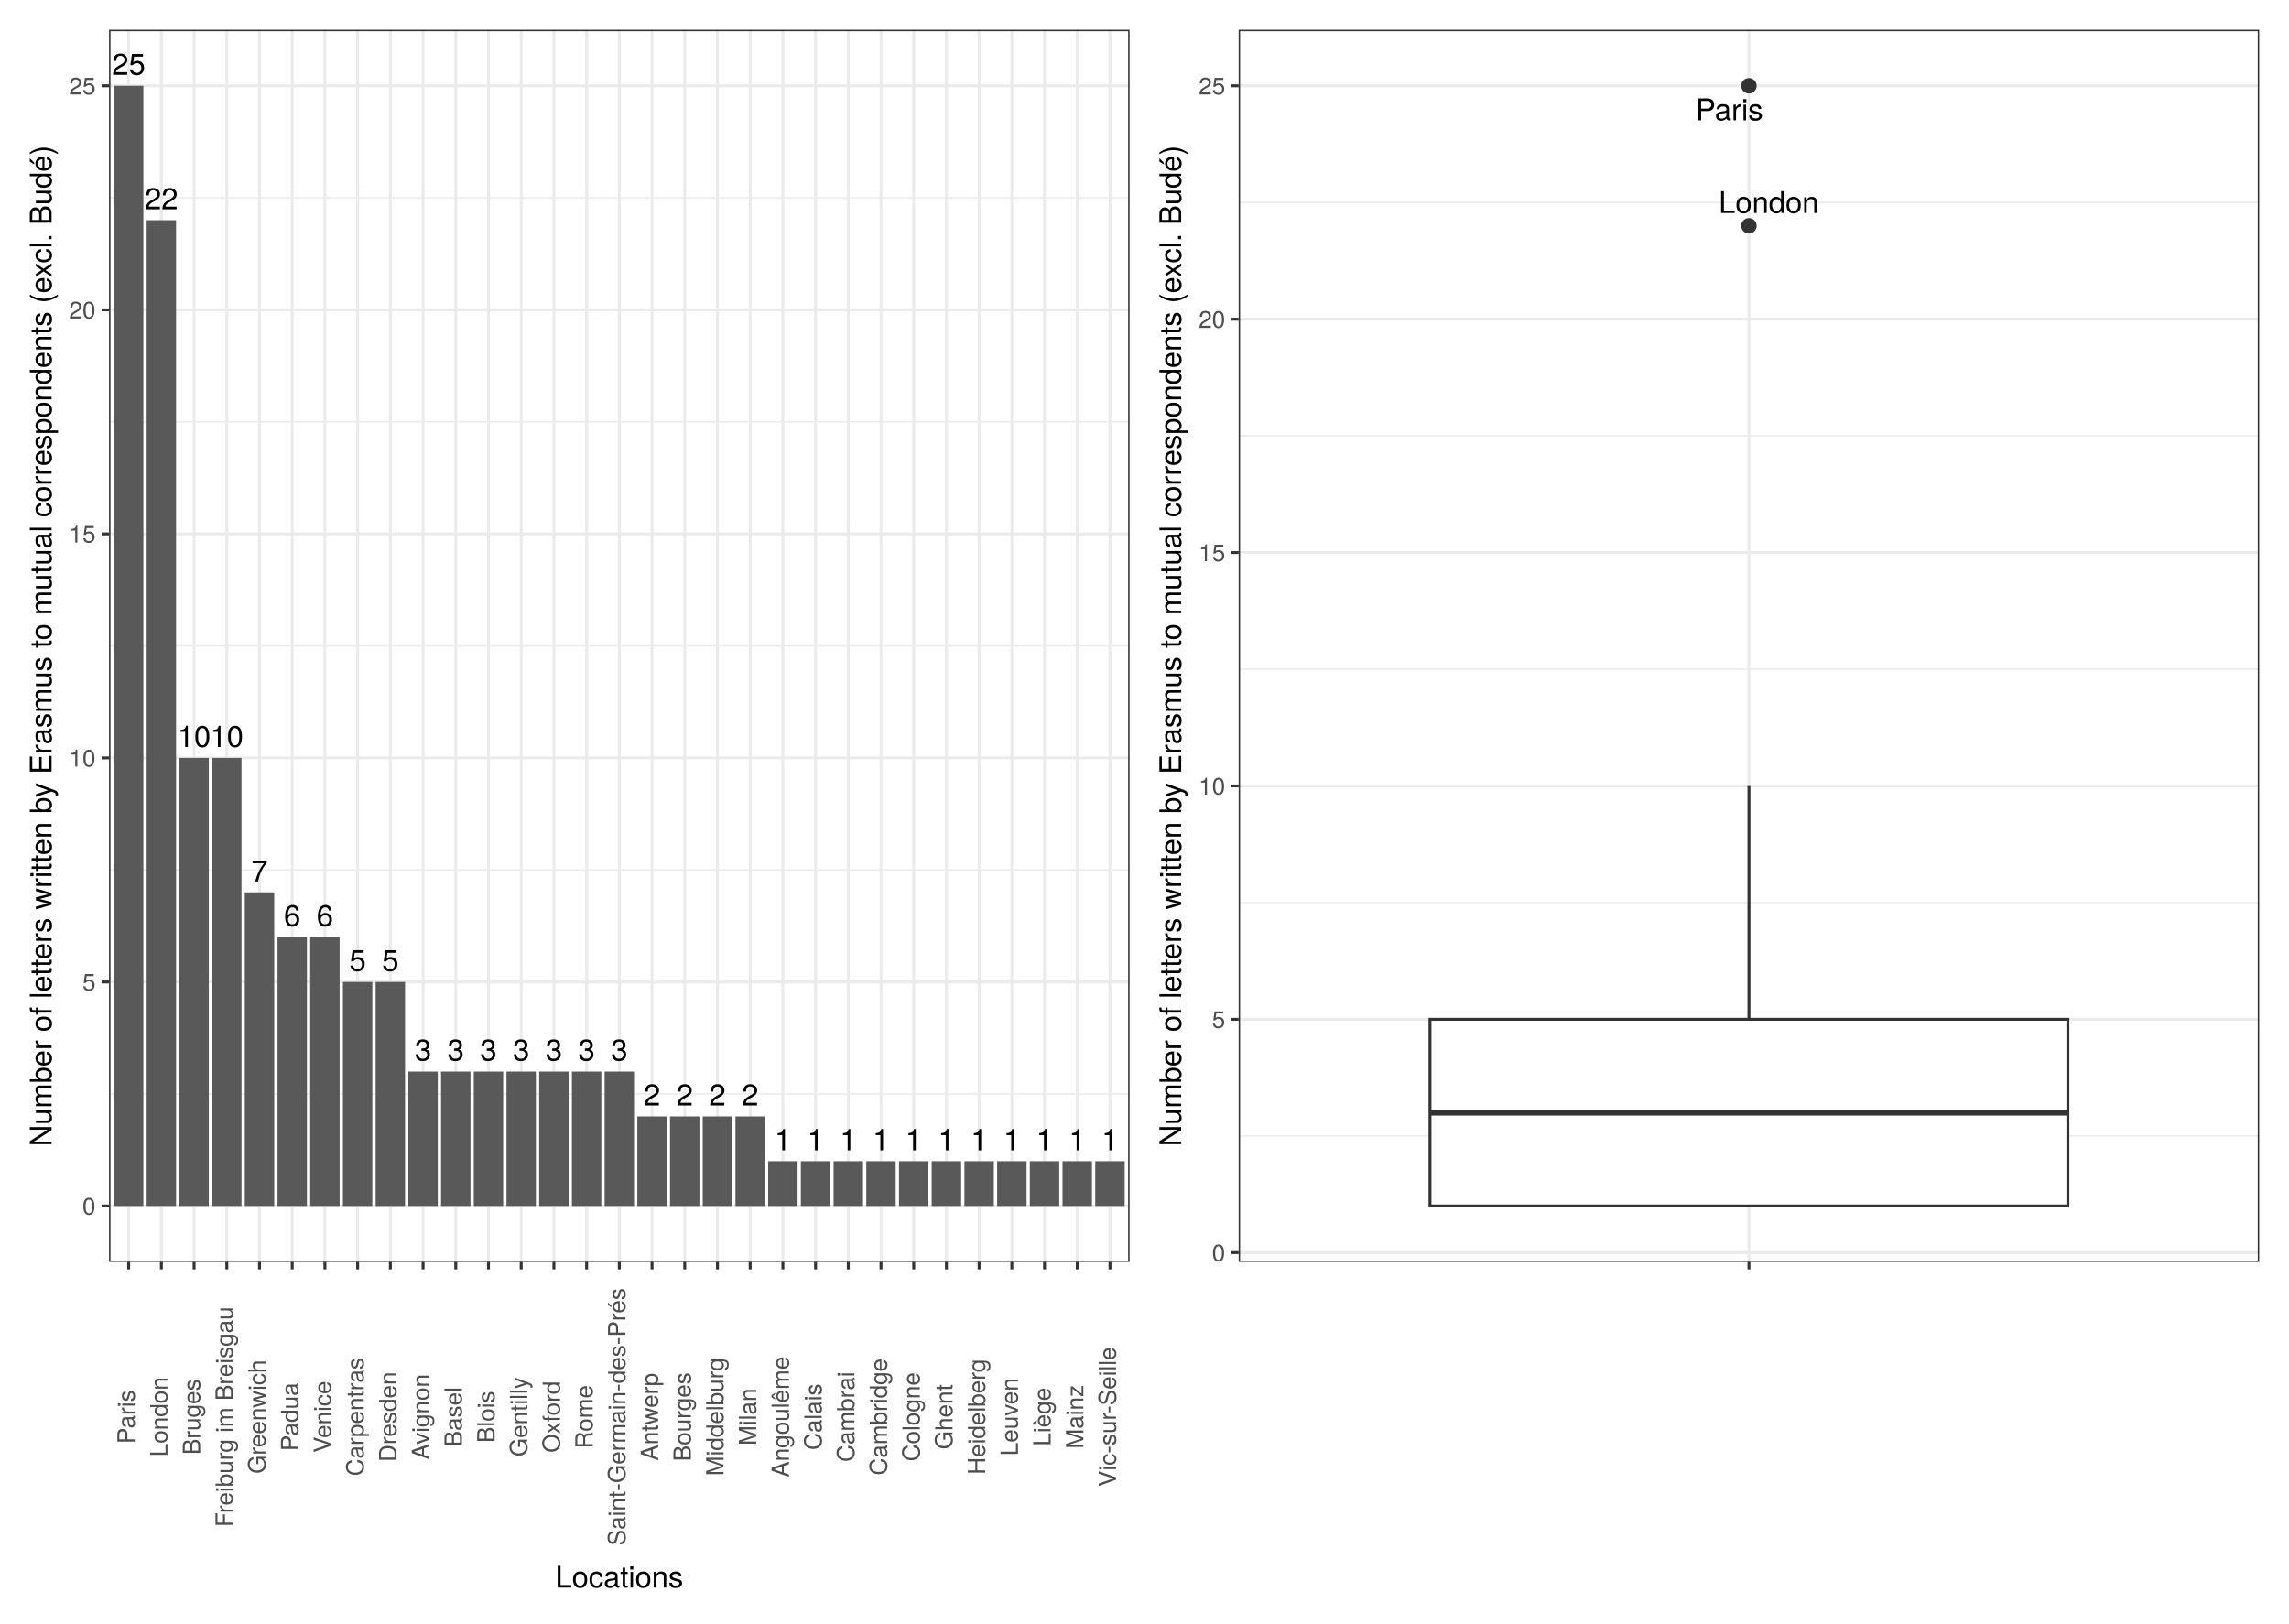
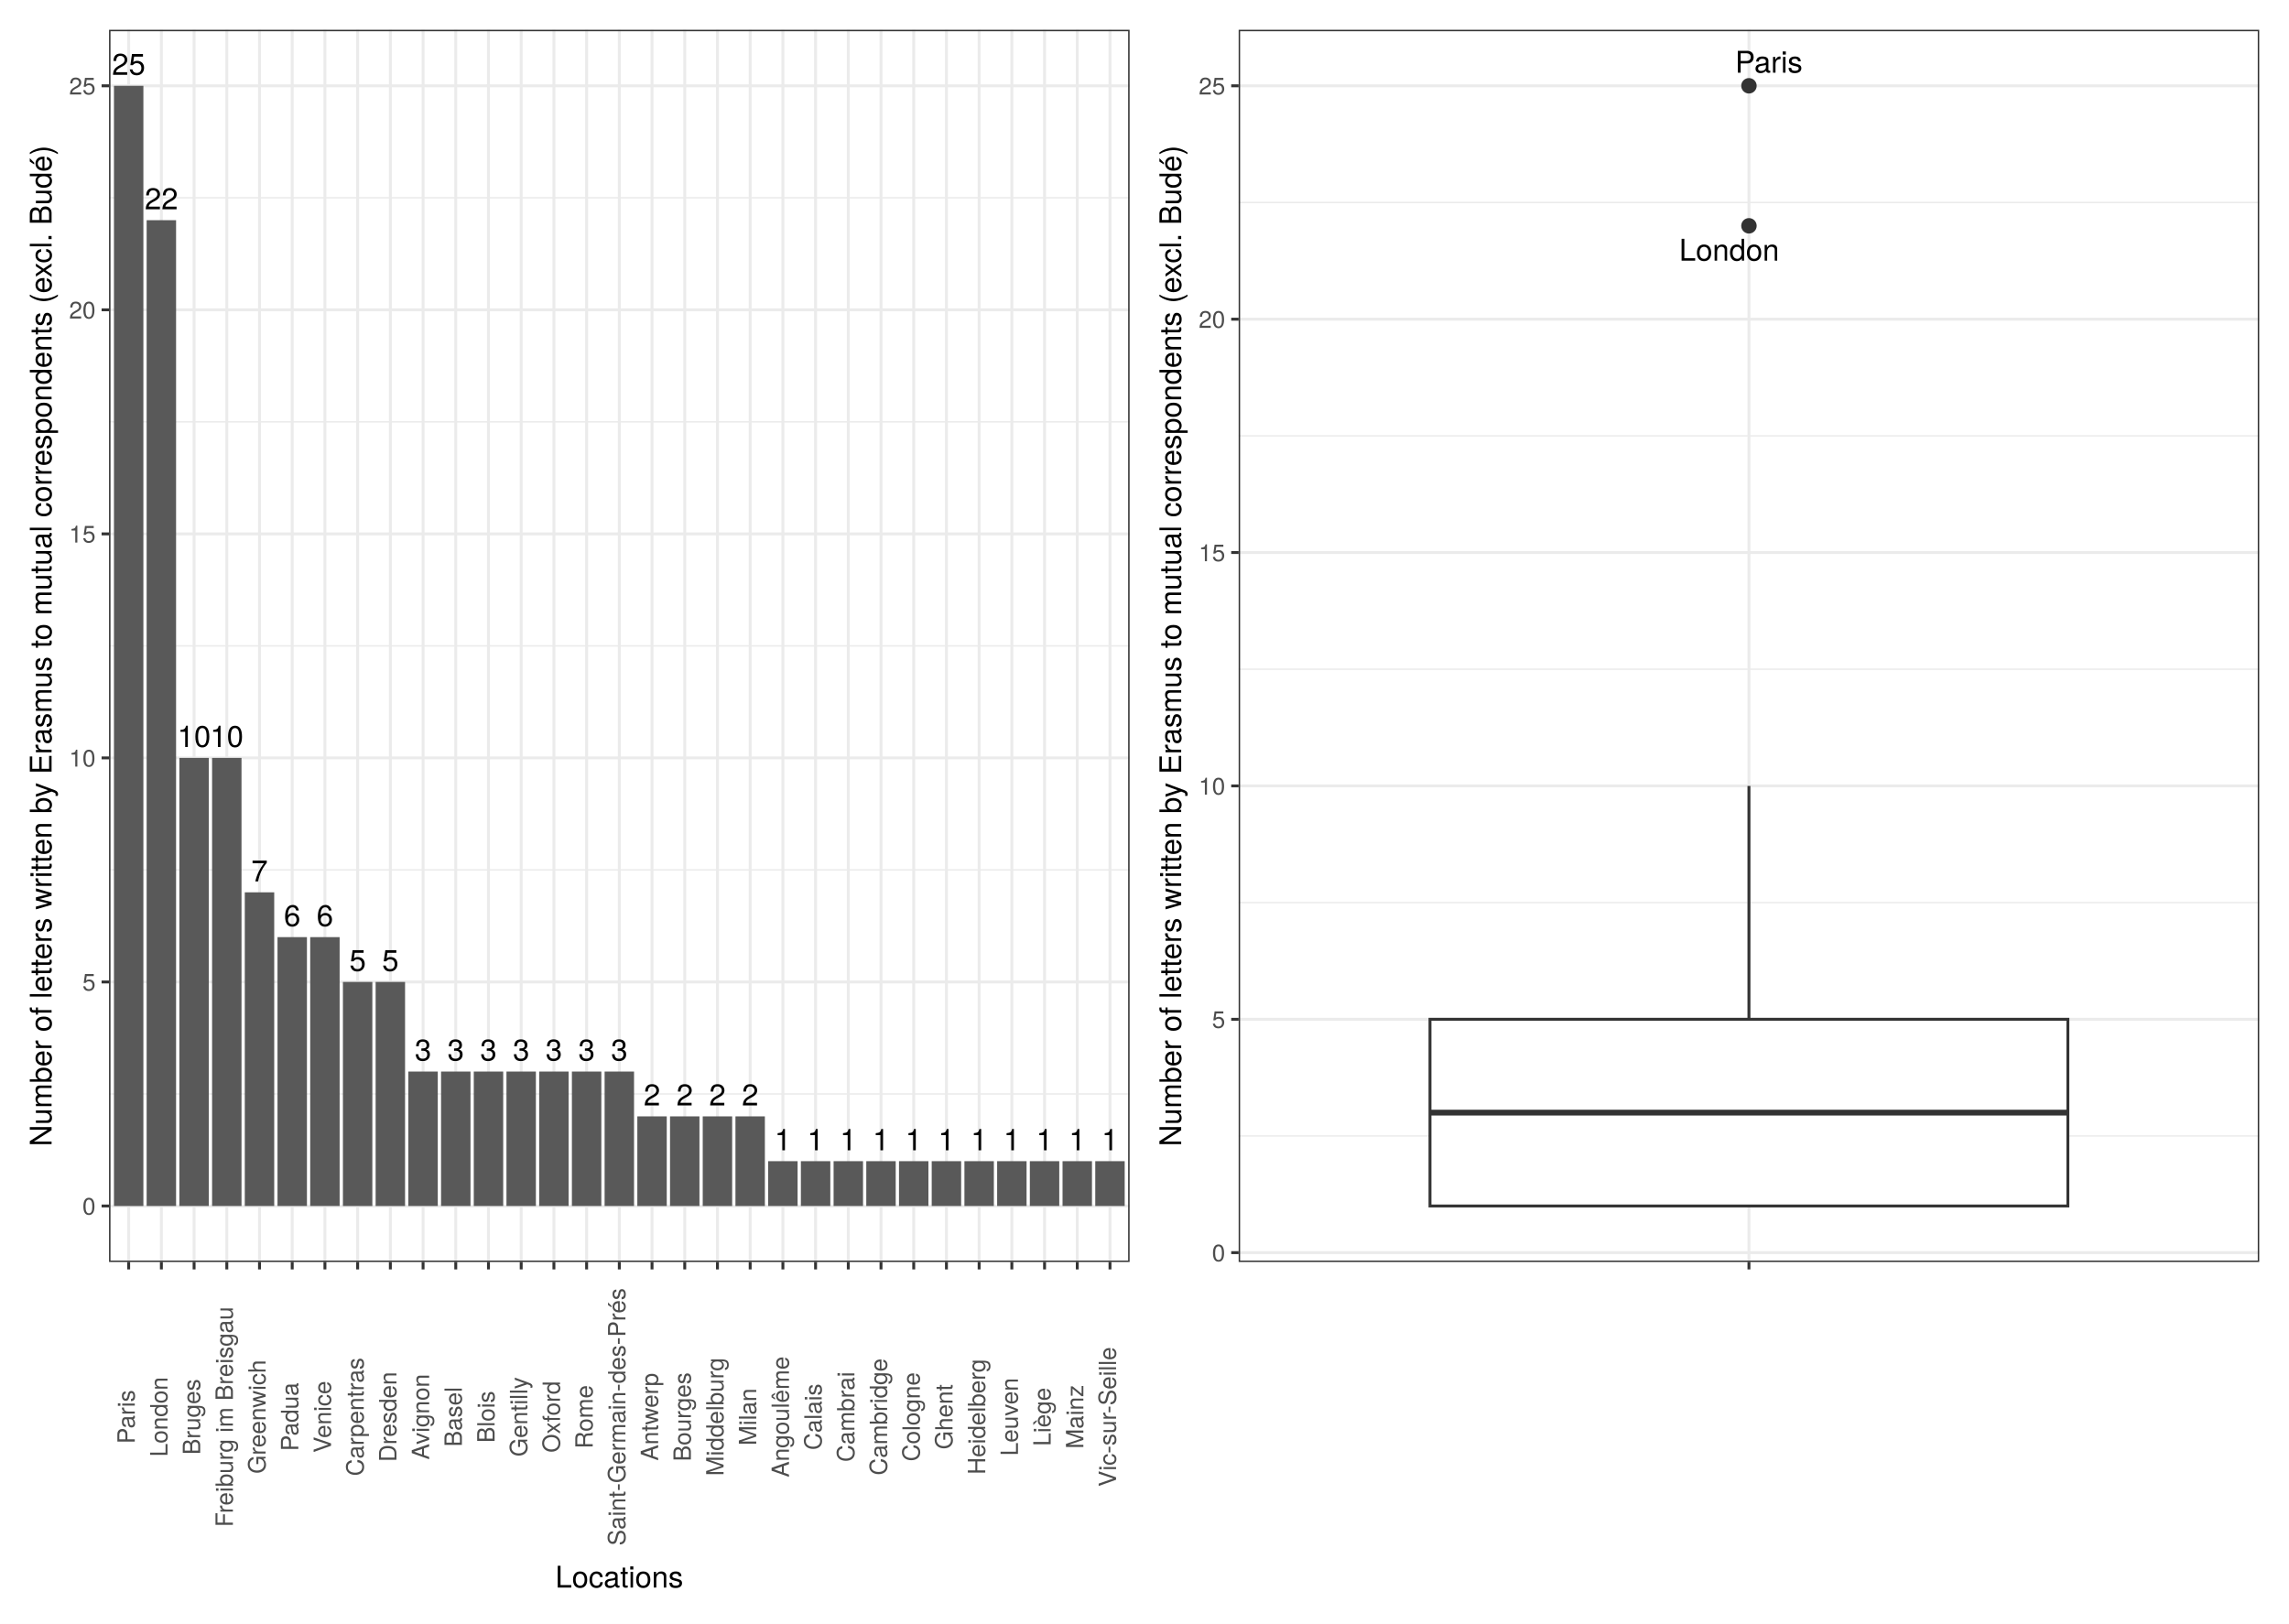
<svg xmlns="http://www.w3.org/2000/svg" class="svglite" width="842.40pt" height="597.60pt" viewBox="0 0 842.40 597.60">
  <defs>
    <style type="text/css">
    .svglite line, .svglite polyline, .svglite polygon, .svglite path, .svglite rect, .svglite circle {
      fill: none;
      stroke: #000000;
      stroke-linecap: round;
      stroke-linejoin: round;
      stroke-miterlimit: 10.00;
    }
    .svglite text {
      white-space: pre;
    }
  </style>
  </defs>
  <rect width="100%" height="100%" style="stroke: none; fill: #FFFFFF;" />
  <defs>
    <clipPath id="cpMC4wMHw4NDIuNDB8MC4wMHw1OTcuNjA=">
      <rect x="0.00" y="0.00" width="842.40" height="597.60" />
    </clipPath>
  </defs>
  <g clip-path="url(#cpMC4wMHw4NDIuNDB8MC4wMHw1OTcuNjA=)">
    <rect x="0" y="-0" width="842.40" height="597.60" style="stroke-width: 1.07; stroke: #FFFFFF; fill: #FFFFFF;" />
  </g>
  <defs>
    <clipPath id="cpNDAuMTN8ODMxLjQ0fDEwLjk2fDQ2NC41Mg==">
      <rect x="40.13" y="10.96" width="791.31" height="453.56" />
    </clipPath>
  </defs>
  <g clip-path="url(#cpNDAuMTN8ODMxLjQ0fDEwLjk2fDQ2NC41Mg==)">
</g>
  <g clip-path="url(#cpMC4wMHw4NDIuNDB8MC4wMHw1OTcuNjA=)">
</g>
  <defs>
    <clipPath id="cpNS40OHw0MjEuMjB8NS40OHw1OTIuMTI=">
      <rect x="5.48" y="5.48" width="415.72" height="586.64" />
    </clipPath>
  </defs>
  <g clip-path="url(#cpNS40OHw0MjEuMjB8NS40OHw1OTIuMTI=)">
    <rect x="5.48" y="5.48" width="415.72" height="586.64" style="stroke-width: 1.07; stroke: #FFFFFF; fill: #FFFFFF;" />
  </g>
  <g clip-path="url(#cpMC4wMHw4NDIuNDB8MC4wMHw1OTcuNjA=)">
</g>
  <defs>
    <clipPath id="cpNDAuMTN8NDE1LjcyfDEwLjk2fDQ2NC41Mg==">
      <rect x="40.13" y="10.96" width="375.59" height="453.56" />
    </clipPath>
  </defs>
  <g clip-path="url(#cpNDAuMTN8NDE1LjcyfDEwLjk2fDQ2NC41Mg==)">
    <rect x="40.13" y="10.96" width="375.59" height="453.56" style="stroke-width: 1.07; stroke: none; fill: #FFFFFF;" />
    <polyline points="40.13,402.67 415.72,402.67 " style="stroke-width: 0.53; stroke: #EBEBEB; stroke-linecap: butt;" />
    <polyline points="40.13,320.20 415.72,320.20 " style="stroke-width: 0.53; stroke: #EBEBEB; stroke-linecap: butt;" />
    <polyline points="40.13,237.74 415.72,237.74 " style="stroke-width: 0.53; stroke: #EBEBEB; stroke-linecap: butt;" />
    <polyline points="40.13,155.27 415.72,155.27 " style="stroke-width: 0.53; stroke: #EBEBEB; stroke-linecap: butt;" />
    <polyline points="40.13,72.81 415.72,72.81 " style="stroke-width: 0.53; stroke: #EBEBEB; stroke-linecap: butt;" />
    <polyline points="40.13,443.90 415.72,443.90 " style="stroke-width: 1.07; stroke: #EBEBEB; stroke-linecap: butt;" />
    <polyline points="40.13,361.44 415.72,361.44 " style="stroke-width: 1.07; stroke: #EBEBEB; stroke-linecap: butt;" />
    <polyline points="40.13,278.97 415.72,278.97 " style="stroke-width: 1.07; stroke: #EBEBEB; stroke-linecap: butt;" />
    <polyline points="40.13,196.51 415.72,196.51 " style="stroke-width: 1.07; stroke: #EBEBEB; stroke-linecap: butt;" />
    <polyline points="40.13,114.04 415.72,114.04 " style="stroke-width: 1.07; stroke: #EBEBEB; stroke-linecap: butt;" />
    <polyline points="40.13,31.58 415.72,31.58 " style="stroke-width: 1.07; stroke: #EBEBEB; stroke-linecap: butt;" />
    <polyline points="47.35,464.52 47.35,10.96 " style="stroke-width: 1.07; stroke: #EBEBEB; stroke-linecap: butt;" />
    <polyline points="59.39,464.52 59.39,10.96 " style="stroke-width: 1.07; stroke: #EBEBEB; stroke-linecap: butt;" />
    <polyline points="71.43,464.52 71.43,10.96 " style="stroke-width: 1.07; stroke: #EBEBEB; stroke-linecap: butt;" />
    <polyline points="83.47,464.52 83.47,10.96 " style="stroke-width: 1.07; stroke: #EBEBEB; stroke-linecap: butt;" />
    <polyline points="95.50,464.52 95.50,10.96 " style="stroke-width: 1.07; stroke: #EBEBEB; stroke-linecap: butt;" />
    <polyline points="107.54,464.52 107.54,10.96 " style="stroke-width: 1.07; stroke: #EBEBEB; stroke-linecap: butt;" />
    <polyline points="119.58,464.52 119.58,10.96 " style="stroke-width: 1.07; stroke: #EBEBEB; stroke-linecap: butt;" />
    <polyline points="131.62,464.52 131.62,10.96 " style="stroke-width: 1.07; stroke: #EBEBEB; stroke-linecap: butt;" />
    <polyline points="143.66,464.52 143.66,10.96 " style="stroke-width: 1.07; stroke: #EBEBEB; stroke-linecap: butt;" />
    <polyline points="155.70,464.52 155.70,10.96 " style="stroke-width: 1.07; stroke: #EBEBEB; stroke-linecap: butt;" />
    <polyline points="167.73,464.52 167.73,10.96 " style="stroke-width: 1.07; stroke: #EBEBEB; stroke-linecap: butt;" />
    <polyline points="179.77,464.52 179.77,10.96 " style="stroke-width: 1.07; stroke: #EBEBEB; stroke-linecap: butt;" />
    <polyline points="191.81,464.52 191.81,10.96 " style="stroke-width: 1.07; stroke: #EBEBEB; stroke-linecap: butt;" />
    <polyline points="203.85,464.52 203.85,10.96 " style="stroke-width: 1.07; stroke: #EBEBEB; stroke-linecap: butt;" />
    <polyline points="215.89,464.52 215.89,10.96 " style="stroke-width: 1.07; stroke: #EBEBEB; stroke-linecap: butt;" />
    <polyline points="227.92,464.52 227.92,10.96 " style="stroke-width: 1.07; stroke: #EBEBEB; stroke-linecap: butt;" />
    <polyline points="239.96,464.52 239.96,10.96 " style="stroke-width: 1.07; stroke: #EBEBEB; stroke-linecap: butt;" />
    <polyline points="252.00,464.52 252.00,10.96 " style="stroke-width: 1.07; stroke: #EBEBEB; stroke-linecap: butt;" />
    <polyline points="264.04,464.52 264.04,10.96 " style="stroke-width: 1.07; stroke: #EBEBEB; stroke-linecap: butt;" />
    <polyline points="276.08,464.52 276.08,10.96 " style="stroke-width: 1.07; stroke: #EBEBEB; stroke-linecap: butt;" />
    <polyline points="288.12,464.52 288.12,10.96 " style="stroke-width: 1.07; stroke: #EBEBEB; stroke-linecap: butt;" />
    <polyline points="300.15,464.52 300.15,10.96 " style="stroke-width: 1.07; stroke: #EBEBEB; stroke-linecap: butt;" />
    <polyline points="312.19,464.52 312.19,10.96 " style="stroke-width: 1.07; stroke: #EBEBEB; stroke-linecap: butt;" />
    <polyline points="324.23,464.52 324.23,10.96 " style="stroke-width: 1.07; stroke: #EBEBEB; stroke-linecap: butt;" />
    <polyline points="336.27,464.52 336.27,10.96 " style="stroke-width: 1.07; stroke: #EBEBEB; stroke-linecap: butt;" />
    <polyline points="348.31,464.52 348.31,10.96 " style="stroke-width: 1.07; stroke: #EBEBEB; stroke-linecap: butt;" />
    <polyline points="360.34,464.52 360.34,10.96 " style="stroke-width: 1.07; stroke: #EBEBEB; stroke-linecap: butt;" />
    <polyline points="372.38,464.52 372.38,10.96 " style="stroke-width: 1.07; stroke: #EBEBEB; stroke-linecap: butt;" />
    <polyline points="384.42,464.52 384.42,10.96 " style="stroke-width: 1.07; stroke: #EBEBEB; stroke-linecap: butt;" />
    <polyline points="396.46,464.52 396.46,10.96 " style="stroke-width: 1.07; stroke: #EBEBEB; stroke-linecap: butt;" />
    <polyline points="408.50,464.52 408.50,10.96 " style="stroke-width: 1.07; stroke: #EBEBEB; stroke-linecap: butt;" />
    <rect x="41.94" y="31.58" width="10.83" height="412.33" style="stroke-width: 1.07; stroke: none; stroke-linecap: butt; stroke-linejoin: miter; fill: #595959;" />
    <rect x="53.97" y="81.05" width="10.83" height="362.85" style="stroke-width: 1.07; stroke: none; stroke-linecap: butt; stroke-linejoin: miter; fill: #595959;" />
    <rect x="78.05" y="278.97" width="10.83" height="164.93" style="stroke-width: 1.07; stroke: none; stroke-linecap: butt; stroke-linejoin: miter; fill: #595959;" />
    <rect x="66.01" y="278.97" width="10.83" height="164.93" style="stroke-width: 1.07; stroke: none; stroke-linecap: butt; stroke-linejoin: miter; fill: #595959;" />
    <rect x="90.09" y="328.45" width="10.83" height="115.45" style="stroke-width: 1.07; stroke: none; stroke-linecap: butt; stroke-linejoin: miter; fill: #595959;" />
    <rect x="102.13" y="344.94" width="10.83" height="98.96" style="stroke-width: 1.07; stroke: none; stroke-linecap: butt; stroke-linejoin: miter; fill: #595959;" />
    <rect x="114.16" y="344.94" width="10.83" height="98.96" style="stroke-width: 1.07; stroke: none; stroke-linecap: butt; stroke-linejoin: miter; fill: #595959;" />
    <rect x="138.24" y="361.44" width="10.83" height="82.47" style="stroke-width: 1.07; stroke: none; stroke-linecap: butt; stroke-linejoin: miter; fill: #595959;" />
    <rect x="126.20" y="361.44" width="10.83" height="82.47" style="stroke-width: 1.07; stroke: none; stroke-linecap: butt; stroke-linejoin: miter; fill: #595959;" />
    <rect x="198.43" y="394.42" width="10.83" height="49.48" style="stroke-width: 1.07; stroke: none; stroke-linecap: butt; stroke-linejoin: miter; fill: #595959;" />
    <rect x="210.47" y="394.42" width="10.83" height="49.48" style="stroke-width: 1.07; stroke: none; stroke-linecap: butt; stroke-linejoin: miter; fill: #595959;" />
    <rect x="222.51" y="394.42" width="10.83" height="49.48" style="stroke-width: 1.07; stroke: none; stroke-linecap: butt; stroke-linejoin: miter; fill: #595959;" />
    <rect x="162.32" y="394.42" width="10.83" height="49.48" style="stroke-width: 1.07; stroke: none; stroke-linecap: butt; stroke-linejoin: miter; fill: #595959;" />
    <rect x="174.36" y="394.42" width="10.83" height="49.48" style="stroke-width: 1.07; stroke: none; stroke-linecap: butt; stroke-linejoin: miter; fill: #595959;" />
    <rect x="186.39" y="394.42" width="10.83" height="49.48" style="stroke-width: 1.07; stroke: none; stroke-linecap: butt; stroke-linejoin: miter; fill: #595959;" />
    <rect x="150.28" y="394.42" width="10.83" height="49.48" style="stroke-width: 1.07; stroke: none; stroke-linecap: butt; stroke-linejoin: miter; fill: #595959;" />
    <rect x="234.55" y="410.92" width="10.83" height="32.99" style="stroke-width: 1.07; stroke: none; stroke-linecap: butt; stroke-linejoin: miter; fill: #595959;" />
    <rect x="270.66" y="410.92" width="10.83" height="32.99" style="stroke-width: 1.07; stroke: none; stroke-linecap: butt; stroke-linejoin: miter; fill: #595959;" />
    <rect x="258.62" y="410.92" width="10.83" height="32.99" style="stroke-width: 1.07; stroke: none; stroke-linecap: butt; stroke-linejoin: miter; fill: #595959;" />
    <rect x="246.58" y="410.92" width="10.83" height="32.99" style="stroke-width: 1.07; stroke: none; stroke-linecap: butt; stroke-linejoin: miter; fill: #595959;" />
    <rect x="318.81" y="427.41" width="10.83" height="16.49" style="stroke-width: 1.07; stroke: none; stroke-linecap: butt; stroke-linejoin: miter; fill: #595959;" />
    <rect x="294.74" y="427.41" width="10.83" height="16.49" style="stroke-width: 1.07; stroke: none; stroke-linecap: butt; stroke-linejoin: miter; fill: #595959;" />
    <rect x="306.78" y="427.41" width="10.83" height="16.49" style="stroke-width: 1.07; stroke: none; stroke-linecap: butt; stroke-linejoin: miter; fill: #595959;" />
    <rect x="403.08" y="427.41" width="10.83" height="16.49" style="stroke-width: 1.07; stroke: none; stroke-linecap: butt; stroke-linejoin: miter; fill: #595959;" />
    <rect x="330.85" y="427.41" width="10.83" height="16.49" style="stroke-width: 1.07; stroke: none; stroke-linecap: butt; stroke-linejoin: miter; fill: #595959;" />
    <rect x="379.00" y="427.41" width="10.83" height="16.49" style="stroke-width: 1.07; stroke: none; stroke-linecap: butt; stroke-linejoin: miter; fill: #595959;" />
    <rect x="366.97" y="427.41" width="10.83" height="16.49" style="stroke-width: 1.07; stroke: none; stroke-linecap: butt; stroke-linejoin: miter; fill: #595959;" />
    <rect x="342.89" y="427.41" width="10.83" height="16.49" style="stroke-width: 1.07; stroke: none; stroke-linecap: butt; stroke-linejoin: miter; fill: #595959;" />
    <rect x="354.93" y="427.41" width="10.83" height="16.49" style="stroke-width: 1.07; stroke: none; stroke-linecap: butt; stroke-linejoin: miter; fill: #595959;" />
    <rect x="282.70" y="427.41" width="10.83" height="16.49" style="stroke-width: 1.07; stroke: none; stroke-linecap: butt; stroke-linejoin: miter; fill: #595959;" />
    <rect x="391.04" y="427.41" width="10.83" height="16.49" style="stroke-width: 1.07; stroke: none; stroke-linecap: butt; stroke-linejoin: miter; fill: #595959;" />
    <text x="47.35" y="27.55" text-anchor="middle" style="font-size: 11.04px; font-family: &quot;TeX Gyre Heros&quot;;" textLength="14.04px" lengthAdjust="spacingAndGlyphs">25</text>
    <text x="59.39" y="77.03" text-anchor="middle" style="font-size: 11.04px; font-family: &quot;TeX Gyre Heros&quot;;" textLength="14.04px" lengthAdjust="spacingAndGlyphs">22</text>
    <text x="83.47" y="274.95" text-anchor="middle" style="font-size: 11.04px; font-family: &quot;TeX Gyre Heros&quot;;" textLength="14.04px" lengthAdjust="spacingAndGlyphs">10</text>
    <text x="71.43" y="274.95" text-anchor="middle" style="font-size: 11.04px; font-family: &quot;TeX Gyre Heros&quot;;" textLength="14.04px" lengthAdjust="spacingAndGlyphs">10</text>
    <text x="95.50" y="324.43" text-anchor="middle" style="font-size: 11.04px; font-family: &quot;TeX Gyre Heros&quot;;" textLength="7.02px" lengthAdjust="spacingAndGlyphs">7</text>
    <text x="107.54" y="340.92" text-anchor="middle" style="font-size: 11.04px; font-family: &quot;TeX Gyre Heros&quot;;" textLength="7.02px" lengthAdjust="spacingAndGlyphs">6</text>
    <text x="119.58" y="340.92" text-anchor="middle" style="font-size: 11.04px; font-family: &quot;TeX Gyre Heros&quot;;" textLength="7.02px" lengthAdjust="spacingAndGlyphs">6</text>
    <text x="143.66" y="357.42" text-anchor="middle" style="font-size: 11.04px; font-family: &quot;TeX Gyre Heros&quot;;" textLength="7.02px" lengthAdjust="spacingAndGlyphs">5</text>
    <text x="131.62" y="357.42" text-anchor="middle" style="font-size: 11.04px; font-family: &quot;TeX Gyre Heros&quot;;" textLength="7.02px" lengthAdjust="spacingAndGlyphs">5</text>
    <text x="203.85" y="390.40" text-anchor="middle" style="font-size: 11.04px; font-family: &quot;TeX Gyre Heros&quot;;" textLength="7.02px" lengthAdjust="spacingAndGlyphs">3</text>
    <text x="215.89" y="390.40" text-anchor="middle" style="font-size: 11.04px; font-family: &quot;TeX Gyre Heros&quot;;" textLength="7.02px" lengthAdjust="spacingAndGlyphs">3</text>
    <text x="227.92" y="390.40" text-anchor="middle" style="font-size: 11.04px; font-family: &quot;TeX Gyre Heros&quot;;" textLength="7.02px" lengthAdjust="spacingAndGlyphs">3</text>
    <text x="167.73" y="390.40" text-anchor="middle" style="font-size: 11.04px; font-family: &quot;TeX Gyre Heros&quot;;" textLength="7.02px" lengthAdjust="spacingAndGlyphs">3</text>
    <text x="179.77" y="390.40" text-anchor="middle" style="font-size: 11.04px; font-family: &quot;TeX Gyre Heros&quot;;" textLength="7.02px" lengthAdjust="spacingAndGlyphs">3</text>
    <text x="191.81" y="390.40" text-anchor="middle" style="font-size: 11.04px; font-family: &quot;TeX Gyre Heros&quot;;" textLength="7.02px" lengthAdjust="spacingAndGlyphs">3</text>
    <text x="155.70" y="390.40" text-anchor="middle" style="font-size: 11.04px; font-family: &quot;TeX Gyre Heros&quot;;" textLength="7.02px" lengthAdjust="spacingAndGlyphs">3</text>
    <text x="239.96" y="406.89" text-anchor="middle" style="font-size: 11.04px; font-family: &quot;TeX Gyre Heros&quot;;" textLength="7.02px" lengthAdjust="spacingAndGlyphs">2</text>
    <text x="276.08" y="406.89" text-anchor="middle" style="font-size: 11.04px; font-family: &quot;TeX Gyre Heros&quot;;" textLength="7.02px" lengthAdjust="spacingAndGlyphs">2</text>
    <text x="264.04" y="406.89" text-anchor="middle" style="font-size: 11.04px; font-family: &quot;TeX Gyre Heros&quot;;" textLength="7.02px" lengthAdjust="spacingAndGlyphs">2</text>
    <text x="252.00" y="406.89" text-anchor="middle" style="font-size: 11.04px; font-family: &quot;TeX Gyre Heros&quot;;" textLength="7.02px" lengthAdjust="spacingAndGlyphs">2</text>
    <text x="324.23" y="423.39" text-anchor="middle" style="font-size: 11.04px; font-family: &quot;TeX Gyre Heros&quot;;" textLength="7.02px" lengthAdjust="spacingAndGlyphs">1</text>
    <text x="300.15" y="423.39" text-anchor="middle" style="font-size: 11.04px; font-family: &quot;TeX Gyre Heros&quot;;" textLength="7.02px" lengthAdjust="spacingAndGlyphs">1</text>
    <text x="312.19" y="423.39" text-anchor="middle" style="font-size: 11.04px; font-family: &quot;TeX Gyre Heros&quot;;" textLength="7.02px" lengthAdjust="spacingAndGlyphs">1</text>
    <text x="408.50" y="423.39" text-anchor="middle" style="font-size: 11.04px; font-family: &quot;TeX Gyre Heros&quot;;" textLength="7.02px" lengthAdjust="spacingAndGlyphs">1</text>
    <text x="336.27" y="423.39" text-anchor="middle" style="font-size: 11.04px; font-family: &quot;TeX Gyre Heros&quot;;" textLength="7.02px" lengthAdjust="spacingAndGlyphs">1</text>
    <text x="384.42" y="423.39" text-anchor="middle" style="font-size: 11.04px; font-family: &quot;TeX Gyre Heros&quot;;" textLength="7.02px" lengthAdjust="spacingAndGlyphs">1</text>
    <text x="372.38" y="423.39" text-anchor="middle" style="font-size: 11.04px; font-family: &quot;TeX Gyre Heros&quot;;" textLength="7.02px" lengthAdjust="spacingAndGlyphs">1</text>
    <text x="348.31" y="423.39" text-anchor="middle" style="font-size: 11.04px; font-family: &quot;TeX Gyre Heros&quot;;" textLength="7.02px" lengthAdjust="spacingAndGlyphs">1</text>
    <text x="360.34" y="423.39" text-anchor="middle" style="font-size: 11.04px; font-family: &quot;TeX Gyre Heros&quot;;" textLength="7.02px" lengthAdjust="spacingAndGlyphs">1</text>
    <text x="288.12" y="423.39" text-anchor="middle" style="font-size: 11.04px; font-family: &quot;TeX Gyre Heros&quot;;" textLength="7.02px" lengthAdjust="spacingAndGlyphs">1</text>
    <text x="396.46" y="423.39" text-anchor="middle" style="font-size: 11.04px; font-family: &quot;TeX Gyre Heros&quot;;" textLength="7.02px" lengthAdjust="spacingAndGlyphs">1</text>
    <rect x="40.13" y="10.96" width="375.59" height="453.56" style="stroke-width: 1.07; stroke: #333333;" />
  </g>
  <g clip-path="url(#cpMC4wMHw4NDIuNDB8MC4wMHw1OTcuNjA=)">
    <text x="35.20" y="447.11" text-anchor="end" style="font-size: 8.80px;fill: #4D4D4D; font-family: &quot;TeX Gyre Heros&quot;;" textLength="5.59px" lengthAdjust="spacingAndGlyphs">0</text>
    <text x="35.20" y="364.64" text-anchor="end" style="font-size: 8.80px;fill: #4D4D4D; font-family: &quot;TeX Gyre Heros&quot;;" textLength="5.59px" lengthAdjust="spacingAndGlyphs">5</text>
    <text x="35.20" y="282.18" text-anchor="end" style="font-size: 8.80px;fill: #4D4D4D; font-family: &quot;TeX Gyre Heros&quot;;" textLength="11.19px" lengthAdjust="spacingAndGlyphs">10</text>
    <text x="35.20" y="199.71" text-anchor="end" style="font-size: 8.80px;fill: #4D4D4D; font-family: &quot;TeX Gyre Heros&quot;;" textLength="11.19px" lengthAdjust="spacingAndGlyphs">15</text>
    <text x="35.20" y="117.25" text-anchor="end" style="font-size: 8.80px;fill: #4D4D4D; font-family: &quot;TeX Gyre Heros&quot;;" textLength="11.19px" lengthAdjust="spacingAndGlyphs">20</text>
    <text x="35.20" y="34.78" text-anchor="end" style="font-size: 8.80px;fill: #4D4D4D; font-family: &quot;TeX Gyre Heros&quot;;" textLength="11.19px" lengthAdjust="spacingAndGlyphs">25</text>
    <polyline points="37.39,443.90 40.13,443.90 " style="stroke-width: 1.07; stroke: #333333; stroke-linecap: butt;" />
    <polyline points="37.39,361.44 40.13,361.44 " style="stroke-width: 1.07; stroke: #333333; stroke-linecap: butt;" />
    <polyline points="37.39,278.97 40.13,278.97 " style="stroke-width: 1.07; stroke: #333333; stroke-linecap: butt;" />
    <polyline points="37.39,196.51 40.13,196.51 " style="stroke-width: 1.07; stroke: #333333; stroke-linecap: butt;" />
    <polyline points="37.39,114.04 40.13,114.04 " style="stroke-width: 1.07; stroke: #333333; stroke-linecap: butt;" />
    <polyline points="37.39,31.58 40.13,31.58 " style="stroke-width: 1.07; stroke: #333333; stroke-linecap: butt;" />
    <polyline points="47.35,467.26 47.35,464.52 " style="stroke-width: 1.07; stroke: #333333; stroke-linecap: butt;" />
    <polyline points="59.39,467.26 59.39,464.52 " style="stroke-width: 1.07; stroke: #333333; stroke-linecap: butt;" />
    <polyline points="71.43,467.26 71.43,464.52 " style="stroke-width: 1.07; stroke: #333333; stroke-linecap: butt;" />
    <polyline points="83.47,467.26 83.47,464.52 " style="stroke-width: 1.07; stroke: #333333; stroke-linecap: butt;" />
    <polyline points="95.50,467.26 95.50,464.52 " style="stroke-width: 1.07; stroke: #333333; stroke-linecap: butt;" />
    <polyline points="107.54,467.26 107.54,464.52 " style="stroke-width: 1.07; stroke: #333333; stroke-linecap: butt;" />
    <polyline points="119.58,467.26 119.58,464.52 " style="stroke-width: 1.07; stroke: #333333; stroke-linecap: butt;" />
    <polyline points="131.62,467.26 131.62,464.52 " style="stroke-width: 1.07; stroke: #333333; stroke-linecap: butt;" />
    <polyline points="143.66,467.26 143.66,464.52 " style="stroke-width: 1.07; stroke: #333333; stroke-linecap: butt;" />
    <polyline points="155.70,467.26 155.70,464.52 " style="stroke-width: 1.07; stroke: #333333; stroke-linecap: butt;" />
    <polyline points="167.73,467.26 167.73,464.52 " style="stroke-width: 1.07; stroke: #333333; stroke-linecap: butt;" />
    <polyline points="179.77,467.26 179.77,464.52 " style="stroke-width: 1.07; stroke: #333333; stroke-linecap: butt;" />
    <polyline points="191.81,467.26 191.81,464.52 " style="stroke-width: 1.07; stroke: #333333; stroke-linecap: butt;" />
    <polyline points="203.85,467.26 203.85,464.52 " style="stroke-width: 1.07; stroke: #333333; stroke-linecap: butt;" />
    <polyline points="215.89,467.26 215.89,464.52 " style="stroke-width: 1.07; stroke: #333333; stroke-linecap: butt;" />
    <polyline points="227.92,467.26 227.92,464.52 " style="stroke-width: 1.07; stroke: #333333; stroke-linecap: butt;" />
    <polyline points="239.96,467.26 239.96,464.52 " style="stroke-width: 1.07; stroke: #333333; stroke-linecap: butt;" />
    <polyline points="252.00,467.26 252.00,464.52 " style="stroke-width: 1.07; stroke: #333333; stroke-linecap: butt;" />
    <polyline points="264.04,467.26 264.04,464.52 " style="stroke-width: 1.07; stroke: #333333; stroke-linecap: butt;" />
    <polyline points="276.08,467.26 276.08,464.52 " style="stroke-width: 1.07; stroke: #333333; stroke-linecap: butt;" />
    <polyline points="288.12,467.26 288.12,464.52 " style="stroke-width: 1.07; stroke: #333333; stroke-linecap: butt;" />
    <polyline points="300.15,467.26 300.15,464.52 " style="stroke-width: 1.07; stroke: #333333; stroke-linecap: butt;" />
    <polyline points="312.19,467.26 312.19,464.52 " style="stroke-width: 1.07; stroke: #333333; stroke-linecap: butt;" />
    <polyline points="324.23,467.26 324.23,464.52 " style="stroke-width: 1.07; stroke: #333333; stroke-linecap: butt;" />
    <polyline points="336.27,467.26 336.27,464.52 " style="stroke-width: 1.07; stroke: #333333; stroke-linecap: butt;" />
    <polyline points="348.31,467.26 348.31,464.52 " style="stroke-width: 1.07; stroke: #333333; stroke-linecap: butt;" />
    <polyline points="360.34,467.26 360.34,464.52 " style="stroke-width: 1.07; stroke: #333333; stroke-linecap: butt;" />
    <polyline points="372.38,467.26 372.38,464.52 " style="stroke-width: 1.07; stroke: #333333; stroke-linecap: butt;" />
    <polyline points="384.42,467.26 384.42,464.52 " style="stroke-width: 1.07; stroke: #333333; stroke-linecap: butt;" />
    <polyline points="396.46,467.26 396.46,464.52 " style="stroke-width: 1.07; stroke: #333333; stroke-linecap: butt;" />
    <polyline points="408.50,467.26 408.50,464.52 " style="stroke-width: 1.07; stroke: #333333; stroke-linecap: butt;" />
    <text transform="translate(49.60,521.52) rotate(-90)" text-anchor="middle" style="font-size: 8.80px;fill: #4D4D4D; font-family: &quot;TeX Gyre Heros&quot;;" textLength="20.95px" lengthAdjust="spacingAndGlyphs">Paris</text>
    <text transform="translate(61.64,521.52) rotate(-90)" text-anchor="middle" style="font-size: 8.80px;fill: #4D4D4D; font-family: &quot;TeX Gyre Heros&quot;;" textLength="32.26px" lengthAdjust="spacingAndGlyphs">London</text>
    <text transform="translate(73.67,521.52) rotate(-90)" text-anchor="middle" style="font-size: 8.80px;fill: #4D4D4D; font-family: &quot;TeX Gyre Heros&quot;;" textLength="30.81px" lengthAdjust="spacingAndGlyphs">Bruges</text>
    <text transform="translate(85.71,521.52) rotate(-90)" text-anchor="middle" style="font-size: 8.80px;fill: #4D4D4D; font-family: &quot;TeX Gyre Heros&quot;;" textLength="90.97px" lengthAdjust="spacingAndGlyphs">Freiburg im Breisgau</text>
    <text transform="translate(97.75,521.52) rotate(-90)" text-anchor="middle" style="font-size: 8.80px;fill: #4D4D4D; font-family: &quot;TeX Gyre Heros&quot;;" textLength="46.69px" lengthAdjust="spacingAndGlyphs">Greenwich</text>
    <text transform="translate(109.79,521.52) rotate(-90)" text-anchor="middle" style="font-size: 8.80px;fill: #4D4D4D; font-family: &quot;TeX Gyre Heros&quot;;" textLength="26.86px" lengthAdjust="spacingAndGlyphs">Padua</text>
    <text transform="translate(121.83,521.52) rotate(-90)" text-anchor="middle" style="font-size: 8.80px;fill: #4D4D4D; font-family: &quot;TeX Gyre Heros&quot;;" textLength="29.02px" lengthAdjust="spacingAndGlyphs">Venice</text>
    <text transform="translate(133.86,521.52) rotate(-90)" text-anchor="middle" style="font-size: 8.80px;fill: #4D4D4D; font-family: &quot;TeX Gyre Heros&quot;;" textLength="48.77px" lengthAdjust="spacingAndGlyphs">Carpentras</text>
    <text transform="translate(145.90,521.52) rotate(-90)" text-anchor="middle" style="font-size: 8.80px;fill: #4D4D4D; font-family: &quot;TeX Gyre Heros&quot;;" textLength="36.77px" lengthAdjust="spacingAndGlyphs">Dresden</text>
    <text transform="translate(157.94,521.52) rotate(-90)" text-anchor="middle" style="font-size: 8.80px;fill: #4D4D4D; font-family: &quot;TeX Gyre Heros&quot;;" textLength="35.27px" lengthAdjust="spacingAndGlyphs">Avignon</text>
    <text transform="translate(169.98,521.52) rotate(-90)" text-anchor="middle" style="font-size: 8.80px;fill: #4D4D4D; font-family: &quot;TeX Gyre Heros&quot;;" textLength="23.88px" lengthAdjust="spacingAndGlyphs">Basel</text>
    <text transform="translate(182.02,521.52) rotate(-90)" text-anchor="middle" style="font-size: 8.80px;fill: #4D4D4D; font-family: &quot;TeX Gyre Heros&quot;;" textLength="20.90px" lengthAdjust="spacingAndGlyphs">Blois</text>
    <text transform="translate(194.06,521.52) rotate(-90)" text-anchor="middle" style="font-size: 8.80px;fill: #4D4D4D; font-family: &quot;TeX Gyre Heros&quot;;" textLength="33.80px" lengthAdjust="spacingAndGlyphs">Gentilly</text>
    <text transform="translate(206.09,521.52) rotate(-90)" text-anchor="middle" style="font-size: 8.80px;fill: #4D4D4D; font-family: &quot;TeX Gyre Heros&quot;;" textLength="29.66px" lengthAdjust="spacingAndGlyphs">Oxford</text>
    <text transform="translate(218.13,521.52) rotate(-90)" text-anchor="middle" style="font-size: 8.80px;fill: #4D4D4D; font-family: &quot;TeX Gyre Heros&quot;;" textLength="25.08px" lengthAdjust="spacingAndGlyphs">Rome</text>
    <text transform="translate(230.17,521.52) rotate(-90)" text-anchor="middle" style="font-size: 8.80px;fill: #4D4D4D; font-family: &quot;TeX Gyre Heros&quot;;" textLength="104.14px" lengthAdjust="spacingAndGlyphs">Saint-Germain-des-Prés</text>
    <text transform="translate(242.21,521.52) rotate(-90)" text-anchor="middle" style="font-size: 8.80px;fill: #4D4D4D; font-family: &quot;TeX Gyre Heros&quot;;" textLength="36.85px" lengthAdjust="spacingAndGlyphs">Antwerp</text>
    <text transform="translate(254.25,521.52) rotate(-90)" text-anchor="middle" style="font-size: 8.80px;fill: #4D4D4D; font-family: &quot;TeX Gyre Heros&quot;;" textLength="36.04px" lengthAdjust="spacingAndGlyphs">Bourges</text>
    <text transform="translate(266.28,521.52) rotate(-90)" text-anchor="middle" style="font-size: 8.80px;fill: #4D4D4D; font-family: &quot;TeX Gyre Heros&quot;;" textLength="49.28px" lengthAdjust="spacingAndGlyphs">Middelburg</text>
    <text transform="translate(278.32,521.52) rotate(-90)" text-anchor="middle" style="font-size: 8.80px;fill: #4D4D4D; font-family: &quot;TeX Gyre Heros&quot;;" textLength="23.45px" lengthAdjust="spacingAndGlyphs">Milan</text>
    <text transform="translate(290.36,521.52) rotate(-90)" text-anchor="middle" style="font-size: 8.80px;fill: #4D4D4D; font-family: &quot;TeX Gyre Heros&quot;;" textLength="49.98px" lengthAdjust="spacingAndGlyphs">Angoulême</text>
    <text transform="translate(302.40,521.52) rotate(-90)" text-anchor="middle" style="font-size: 8.80px;fill: #4D4D4D; font-family: &quot;TeX Gyre Heros&quot;;" textLength="26.41px" lengthAdjust="spacingAndGlyphs">Calais</text>
    <text transform="translate(314.44,521.52) rotate(-90)" text-anchor="middle" style="font-size: 8.80px;fill: #4D4D4D; font-family: &quot;TeX Gyre Heros&quot;;" textLength="37.14px" lengthAdjust="spacingAndGlyphs">Cambrai</text>
    <text transform="translate(326.48,521.52) rotate(-90)" text-anchor="middle" style="font-size: 8.80px;fill: #4D4D4D; font-family: &quot;TeX Gyre Heros&quot;;" textLength="48.34px" lengthAdjust="spacingAndGlyphs">Cambridge</text>
    <text transform="translate(338.51,521.52) rotate(-90)" text-anchor="middle" style="font-size: 8.80px;fill: #4D4D4D; font-family: &quot;TeX Gyre Heros&quot;;" textLength="35.94px" lengthAdjust="spacingAndGlyphs">Cologne</text>
    <text transform="translate(350.55,521.52) rotate(-90)" text-anchor="middle" style="font-size: 8.80px;fill: #4D4D4D; font-family: &quot;TeX Gyre Heros&quot;;" textLength="26.83px" lengthAdjust="spacingAndGlyphs">Ghent</text>
    <text transform="translate(362.59,521.52) rotate(-90)" text-anchor="middle" style="font-size: 8.80px;fill: #4D4D4D; font-family: &quot;TeX Gyre Heros&quot;;" textLength="47.98px" lengthAdjust="spacingAndGlyphs">Heidelberg</text>
    <text transform="translate(374.63,521.52) rotate(-90)" text-anchor="middle" style="font-size: 8.80px;fill: #4D4D4D; font-family: &quot;TeX Gyre Heros&quot;;" textLength="31.93px" lengthAdjust="spacingAndGlyphs">Leuven</text>
    <text transform="translate(386.67,521.52) rotate(-90)" text-anchor="middle" style="font-size: 8.80px;fill: #4D4D4D; font-family: &quot;TeX Gyre Heros&quot;;" textLength="23.77px" lengthAdjust="spacingAndGlyphs">Liège</text>
    <text transform="translate(398.70,521.52) rotate(-90)" text-anchor="middle" style="font-size: 8.80px;fill: #4D4D4D; font-family: &quot;TeX Gyre Heros&quot;;" textLength="25.62px" lengthAdjust="spacingAndGlyphs">Mainz</text>
    <text transform="translate(410.74,521.52) rotate(-90)" text-anchor="middle" style="font-size: 8.80px;fill: #4D4D4D; font-family: &quot;TeX Gyre Heros&quot;;" textLength="56.43px" lengthAdjust="spacingAndGlyphs">Vic-sur-Seille</text>
    <text x="227.92" y="584.35" text-anchor="middle" style="font-size: 11.00px; font-family: &quot;TeX Gyre Heros&quot;;" textLength="52.26px" lengthAdjust="spacingAndGlyphs">Locations</text>
    <text transform="translate(18.98,237.74) rotate(-90)" text-anchor="middle" style="font-size: 11.00px; font-family: &quot;TeX Gyre Heros&quot;;" textLength="422.54px" lengthAdjust="spacingAndGlyphs">Number of letters written by Erasmus to mutual correspondents (excl. Budé)</text>
  </g>
  <defs>
    <clipPath id="cpNDIxLjIwfDgzNi45Mnw1LjQ4fDU5Mi4xMg==">
      <rect x="421.20" y="5.48" width="415.72" height="586.64" />
    </clipPath>
  </defs>
  <g clip-path="url(#cpNDIxLjIwfDgzNi45Mnw1LjQ4fDU5Mi4xMg==)">
    <rect x="421.20" y="5.48" width="415.72" height="586.64" style="stroke-width: 1.07; stroke: #FFFFFF; fill: #FFFFFF;" />
  </g>
  <g clip-path="url(#cpMC4wMHw4NDIuNDB8MC4wMHw1OTcuNjA=)">
</g>
  <defs>
    <clipPath id="cpNDU1Ljg1fDgzMS40NHwxMC45Nnw0NjQuNTI=">
      <rect x="455.85" y="10.96" width="375.59" height="453.56" />
    </clipPath>
  </defs>
  <g clip-path="url(#cpNDU1Ljg1fDgzMS40NHwxMC45Nnw0NjQuNTI=)">
    <rect x="455.85" y="10.96" width="375.59" height="453.56" style="stroke-width: 1.07; stroke: none; fill: #FFFFFF;" />
    <polyline points="455.85,418.13 831.44,418.13 " style="stroke-width: 0.53; stroke: #EBEBEB; stroke-linecap: butt;" />
    <polyline points="455.85,332.23 831.44,332.23 " style="stroke-width: 0.53; stroke: #EBEBEB; stroke-linecap: butt;" />
    <polyline points="455.85,246.33 831.44,246.33 " style="stroke-width: 0.53; stroke: #EBEBEB; stroke-linecap: butt;" />
    <polyline points="455.85,160.43 831.44,160.43 " style="stroke-width: 0.53; stroke: #EBEBEB; stroke-linecap: butt;" />
    <polyline points="455.85,74.53 831.44,74.53 " style="stroke-width: 0.53; stroke: #EBEBEB; stroke-linecap: butt;" />
    <polyline points="455.85,461.08 831.44,461.08 " style="stroke-width: 1.07; stroke: #EBEBEB; stroke-linecap: butt;" />
    <polyline points="455.85,375.18 831.44,375.18 " style="stroke-width: 1.07; stroke: #EBEBEB; stroke-linecap: butt;" />
    <polyline points="455.85,289.28 831.44,289.28 " style="stroke-width: 1.07; stroke: #EBEBEB; stroke-linecap: butt;" />
    <polyline points="455.85,203.38 831.44,203.38 " style="stroke-width: 1.07; stroke: #EBEBEB; stroke-linecap: butt;" />
    <polyline points="455.85,117.48 831.44,117.48 " style="stroke-width: 1.07; stroke: #EBEBEB; stroke-linecap: butt;" />
    <polyline points="455.85,31.58 831.44,31.58 " style="stroke-width: 1.07; stroke: #EBEBEB; stroke-linecap: butt;" />
    <polyline points="643.65,464.52 643.65,10.96 " style="stroke-width: 1.07; stroke: #EBEBEB; stroke-linecap: butt;" />
    <circle cx="643.65" cy="31.58" r="2.49" style="stroke-width: 0.71; stroke: #333333; fill: #333333;" />
    <circle cx="643.65" cy="83.12" r="2.49" style="stroke-width: 0.71; stroke: #333333; fill: #333333;" />
    <line x1="643.65" y1="375.18" x2="643.65" y2="289.28" style="stroke-width: 1.07; stroke: #333333; stroke-linecap: butt;" />
    <line x1="643.65" y1="443.90" x2="643.65" y2="443.90" style="stroke-width: 1.07; stroke: #333333; stroke-linecap: butt;" />
    <polygon points="526.27,375.18 526.27,443.90 761.02,443.90 761.02,375.18 526.27,375.18 " style="stroke-width: 1.07; stroke: #333333; stroke-linecap: butt; stroke-linejoin: miter; fill: #FFFFFF;" />
    <line x1="526.27" y1="409.54" x2="761.02" y2="409.54" style="stroke-width: 2.13; stroke: #333333; stroke-linecap: butt; stroke-linejoin: miter;" />
-     <text x="636.45" y="44.29" text-anchor="middle" style="font-size: 11.04px; font-family: &quot;TeX Gyre Heros&quot;;" textLength="26.27px" lengthAdjust="spacingAndGlyphs">Paris</text>
-     <text x="650.94" y="78.40" text-anchor="middle" style="font-size: 11.04px; font-family: &quot;TeX Gyre Heros&quot;;" textLength="40.43px" lengthAdjust="spacingAndGlyphs">London</text>
+     <text x="650.97" y="26.75" text-anchor="middle" style="font-size: 11.04px; font-family: &quot;TeX Gyre Heros&quot;;" textLength="26.27px" lengthAdjust="spacingAndGlyphs">Paris</text>
+     <text x="636.39" y="95.95" text-anchor="middle" style="font-size: 11.04px; font-family: &quot;TeX Gyre Heros&quot;;" textLength="40.43px" lengthAdjust="spacingAndGlyphs">London</text>
    <rect x="455.85" y="10.96" width="375.59" height="453.56" style="stroke-width: 1.07; stroke: #333333;" />
  </g>
  <g clip-path="url(#cpMC4wMHw4NDIuNDB8MC4wMHw1OTcuNjA=)">
    <text x="450.92" y="464.29" text-anchor="end" style="font-size: 8.80px;fill: #4D4D4D; font-family: &quot;TeX Gyre Heros&quot;;" textLength="5.59px" lengthAdjust="spacingAndGlyphs">0</text>
    <text x="450.92" y="378.39" text-anchor="end" style="font-size: 8.80px;fill: #4D4D4D; font-family: &quot;TeX Gyre Heros&quot;;" textLength="5.59px" lengthAdjust="spacingAndGlyphs">5</text>
    <text x="450.92" y="292.49" text-anchor="end" style="font-size: 8.80px;fill: #4D4D4D; font-family: &quot;TeX Gyre Heros&quot;;" textLength="11.19px" lengthAdjust="spacingAndGlyphs">10</text>
    <text x="450.92" y="206.59" text-anchor="end" style="font-size: 8.80px;fill: #4D4D4D; font-family: &quot;TeX Gyre Heros&quot;;" textLength="11.19px" lengthAdjust="spacingAndGlyphs">15</text>
    <text x="450.92" y="120.68" text-anchor="end" style="font-size: 8.80px;fill: #4D4D4D; font-family: &quot;TeX Gyre Heros&quot;;" textLength="11.19px" lengthAdjust="spacingAndGlyphs">20</text>
    <text x="450.92" y="34.78" text-anchor="end" style="font-size: 8.80px;fill: #4D4D4D; font-family: &quot;TeX Gyre Heros&quot;;" textLength="11.19px" lengthAdjust="spacingAndGlyphs">25</text>
    <polyline points="453.11,461.08 455.85,461.08 " style="stroke-width: 1.07; stroke: #333333; stroke-linecap: butt;" />
    <polyline points="453.11,375.18 455.85,375.18 " style="stroke-width: 1.07; stroke: #333333; stroke-linecap: butt;" />
    <polyline points="453.11,289.28 455.85,289.28 " style="stroke-width: 1.07; stroke: #333333; stroke-linecap: butt;" />
    <polyline points="453.11,203.38 455.85,203.38 " style="stroke-width: 1.07; stroke: #333333; stroke-linecap: butt;" />
    <polyline points="453.11,117.48 455.85,117.48 " style="stroke-width: 1.07; stroke: #333333; stroke-linecap: butt;" />
    <polyline points="453.11,31.58 455.85,31.58 " style="stroke-width: 1.07; stroke: #333333; stroke-linecap: butt;" />
    <polyline points="643.65,467.26 643.65,464.52 " style="stroke-width: 1.07; stroke: #333333; stroke-linecap: butt;" />
    <text x="643.65" y="475.87" text-anchor="middle" style="font-size: 8.80px;fill: #4D4D4D; font-family: &quot;TeX Gyre Heros&quot;;" textLength="2.79px" lengthAdjust="spacingAndGlyphs"> </text>
    <text transform="translate(434.70,237.74) rotate(-90)" text-anchor="middle" style="font-size: 11.00px; font-family: &quot;TeX Gyre Heros&quot;;" textLength="422.54px" lengthAdjust="spacingAndGlyphs">Number of letters written by Erasmus to mutual correspondents (excl. Budé)</text>
  </g>
</svg>
